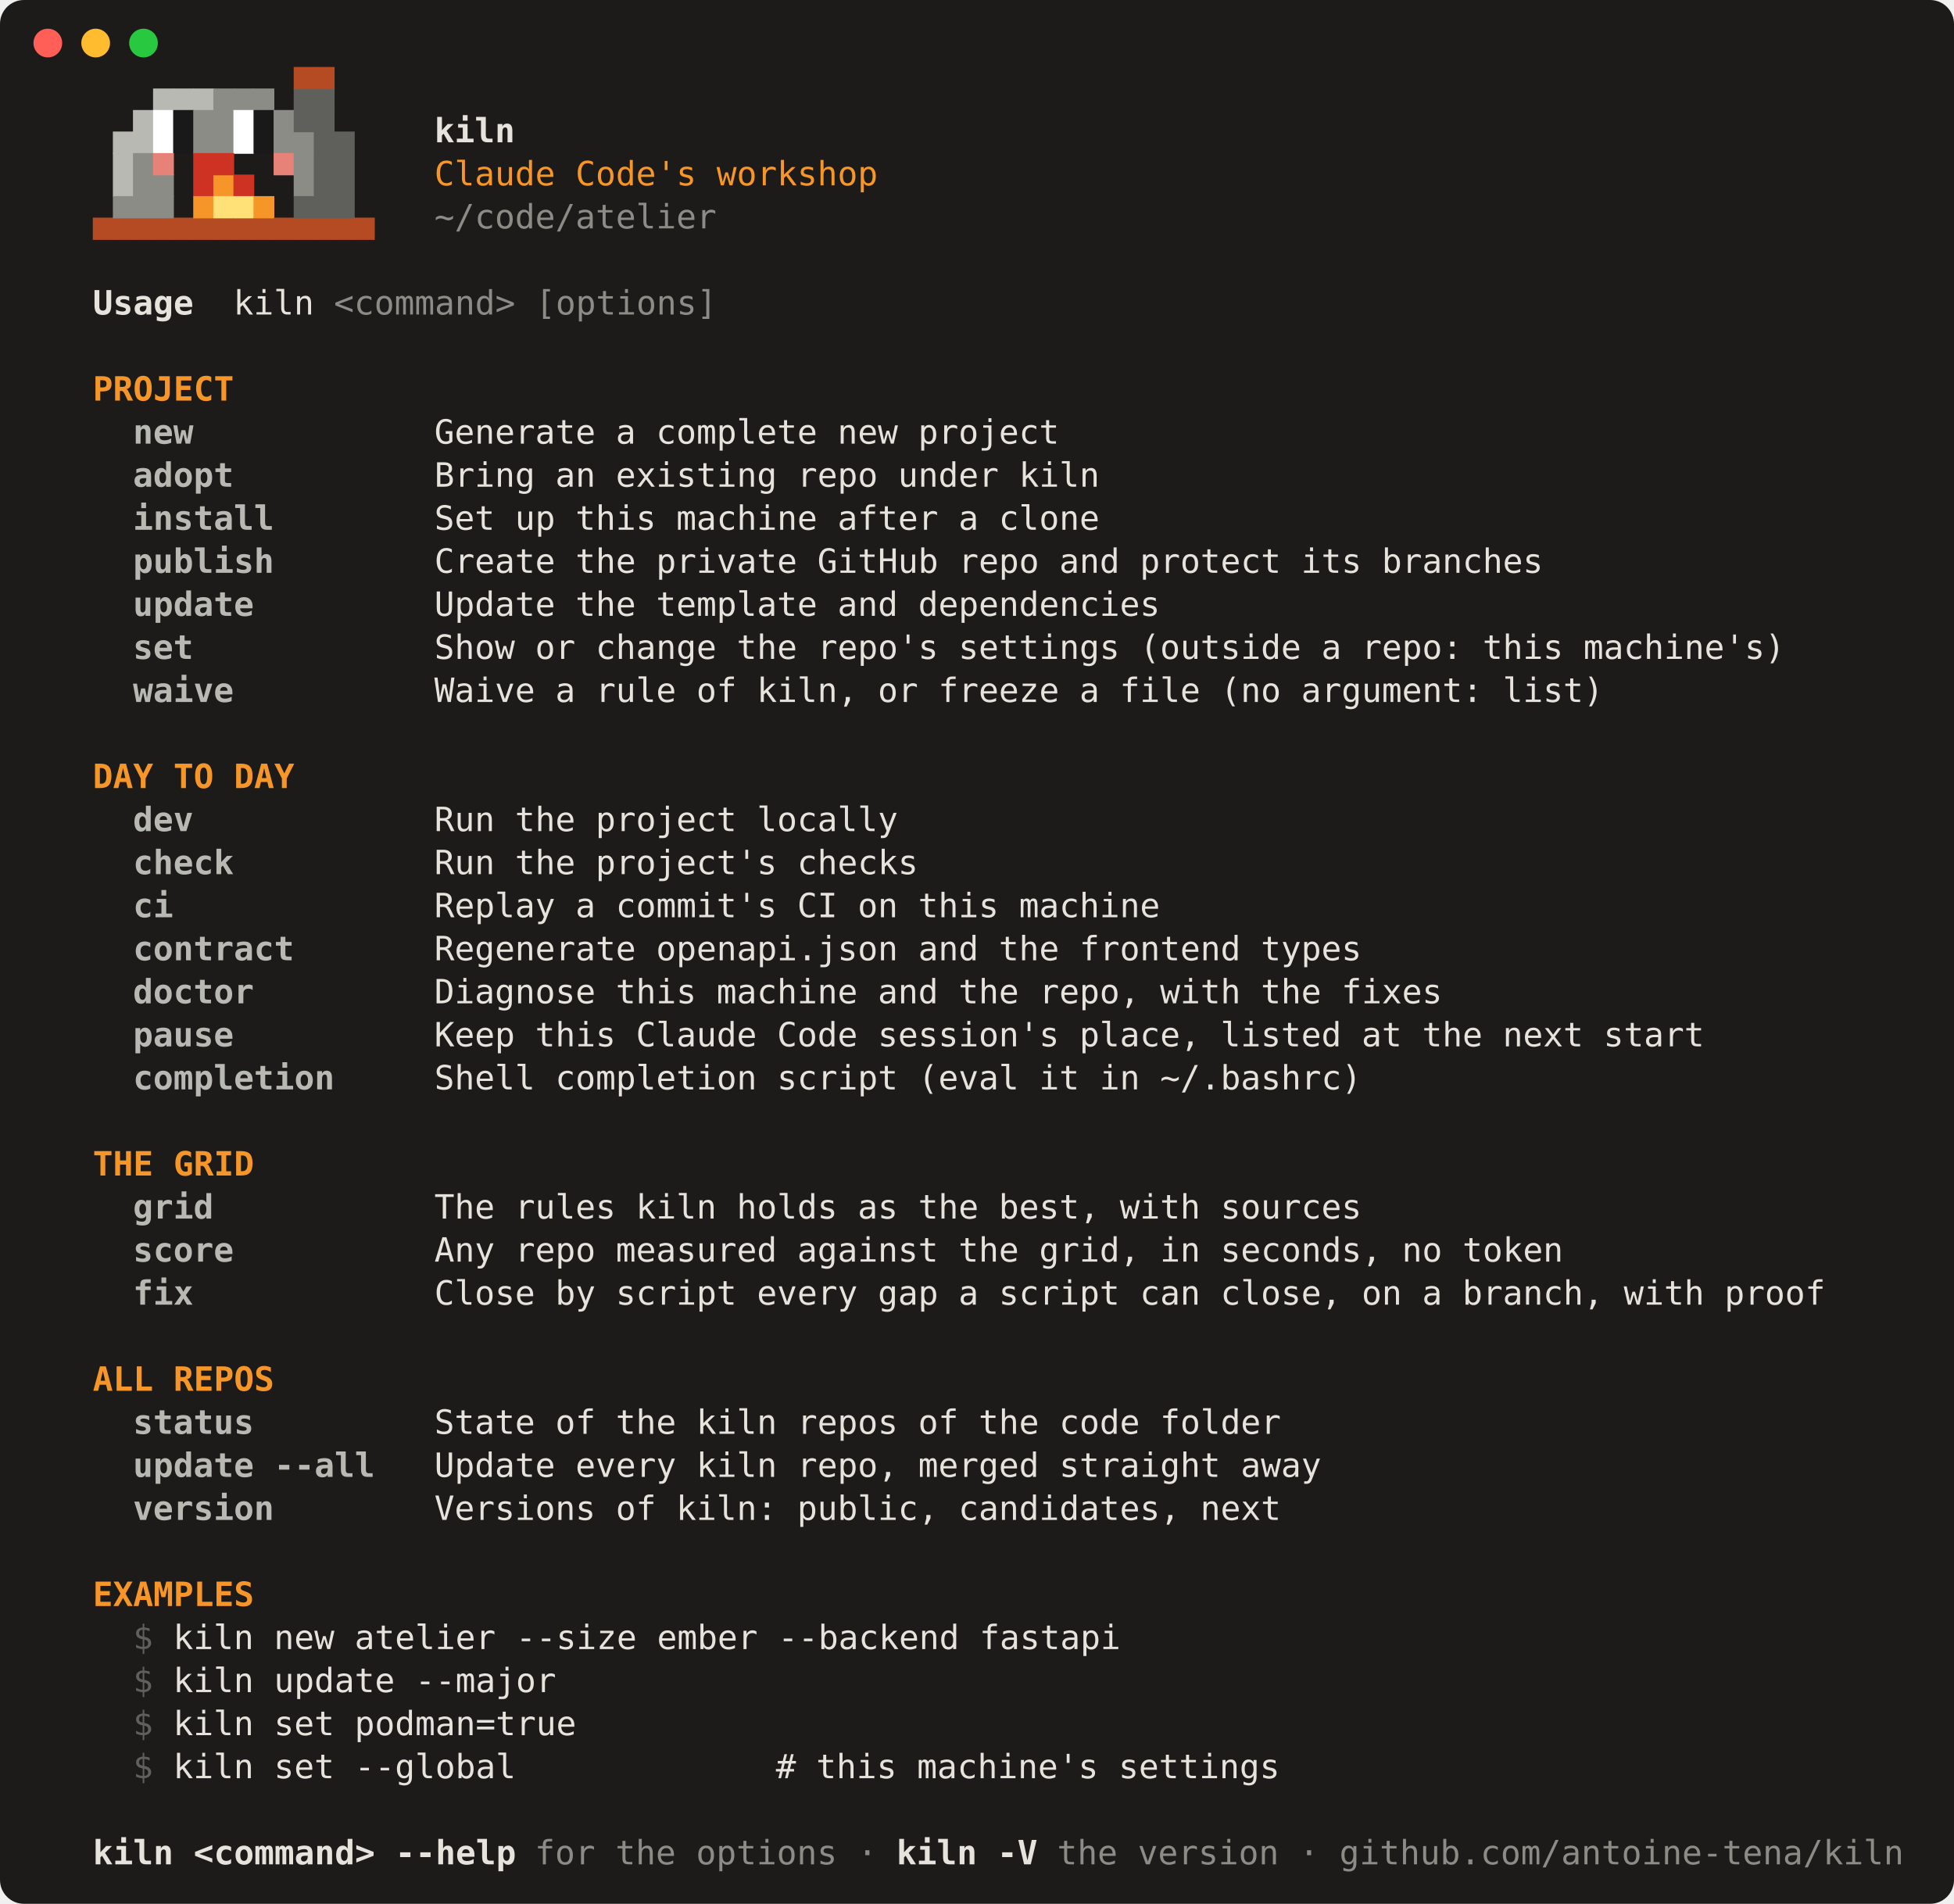
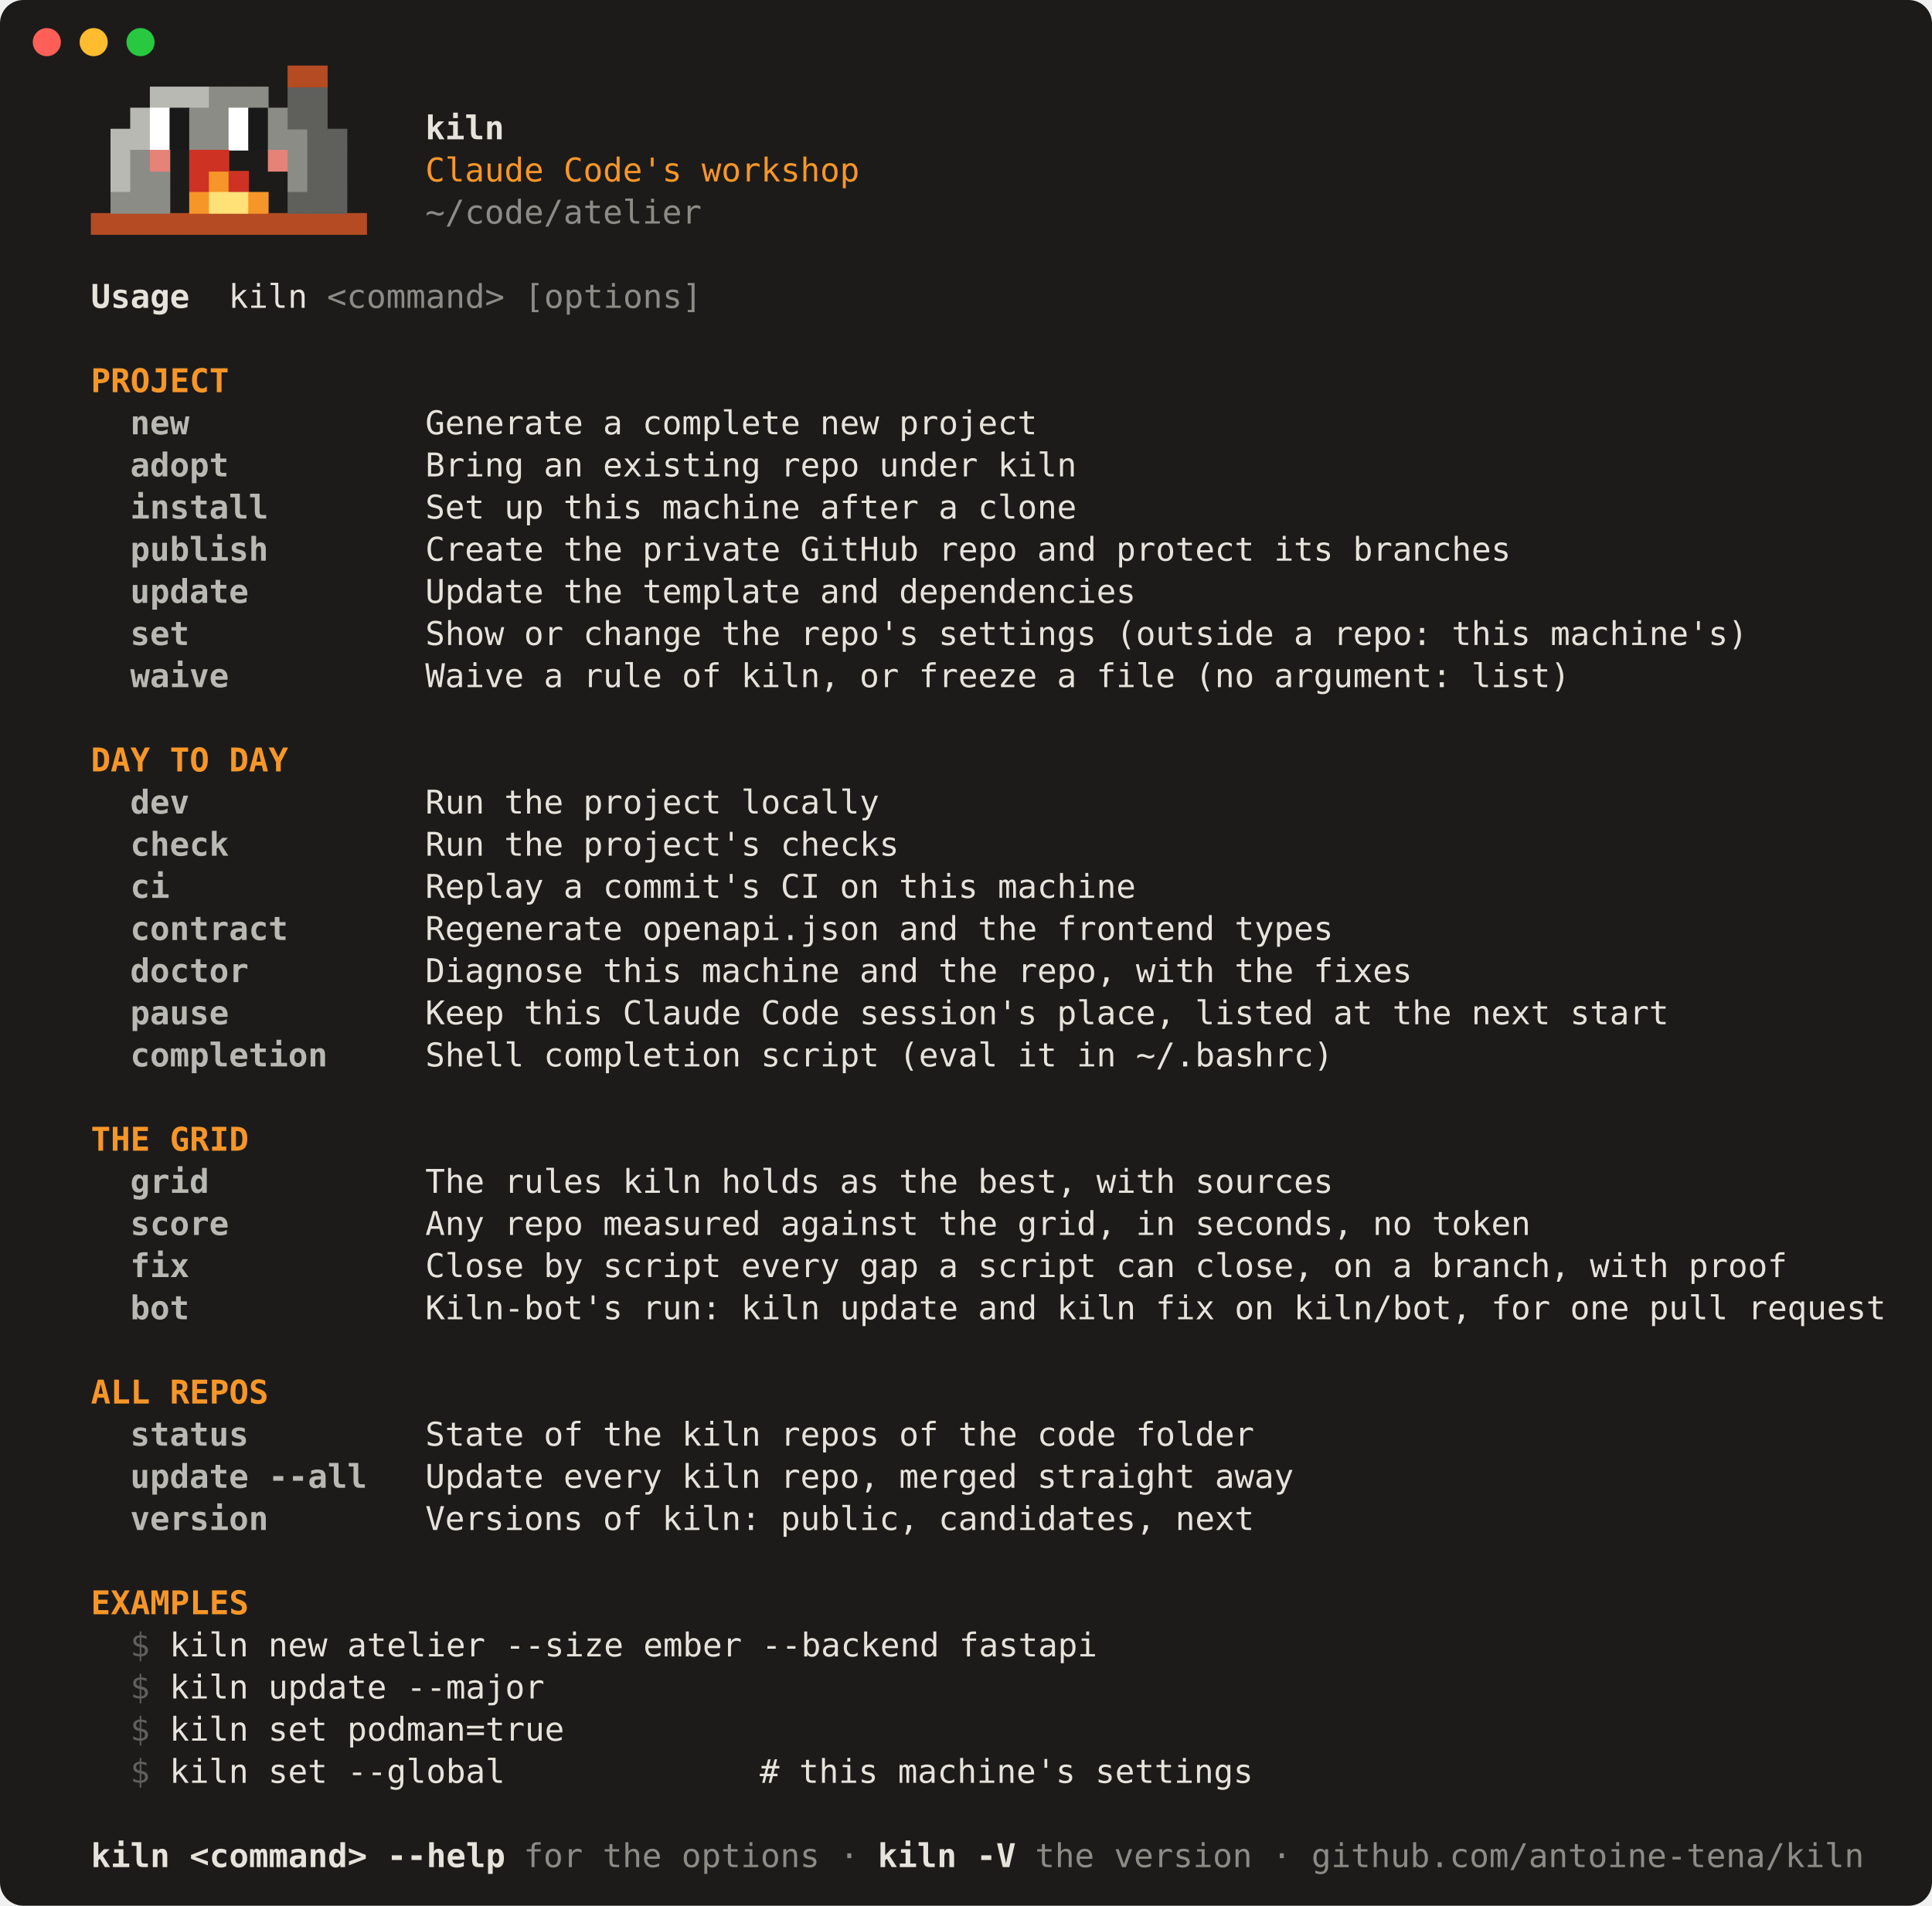
- <svg xmlns="http://www.w3.org/2000/svg" width="817" height="796" viewBox="0 0 817 796" role="img" aria-label="kiln welcome screen: the commands">
+ <svg xmlns="http://www.w3.org/2000/svg" width="825" height="814" viewBox="0 0 825 814" role="img" aria-label="kiln welcome screen: the commands">
  <rect width="100%" height="100%" rx="10" fill="#1c1b19" />
  <circle cx="20" cy="18" r="6" fill="#ff5f57" />
  <circle cx="40" cy="18" r="6" fill="#febc2e" />
  <circle cx="60" cy="18" r="6" fill="#28c840" />
  <g font-family="ui-monospace,SFMono-Regular,Menlo,Consolas,'DejaVu Sans Mono',monospace" font-size="14" fill="#e6e3dc" xml:space="preserve">
    <rect x="64.0" y="37" width="8.7" height="9.3" fill="#b9b9b4" />
    <rect x="72.4" y="37" width="8.7" height="9.3" fill="#b9b9b4" />
    <rect x="80.8" y="37" width="8.7" height="9.3" fill="#b9b9b4" />
    <rect x="89.2" y="37" width="8.7" height="9.3" fill="#8c8c87" />
    <rect x="97.6" y="37" width="8.7" height="9.3" fill="#8c8c87" />
    <rect x="106.0" y="37" width="8.7" height="9.3" fill="#8c8c87" />
    <rect x="122.8" y="37" width="8.7" height="9.3" fill="#5f5f5c" />
    <rect x="122.8" y="28" width="8.7" height="9.3" fill="#b44b23" />
    <rect x="131.2" y="37" width="8.7" height="9.3" fill="#5f5f5c" />
    <rect x="131.2" y="28" width="8.7" height="9.3" fill="#b44b23" />
    <rect x="47.2" y="55" width="8.7" height="9.3" fill="#b9b9b4" />
    <rect x="55.6" y="46" width="8.7" height="18.3" fill="#b9b9b4" />
    <rect x="64.0" y="46" width="8.7" height="18.3" fill="#ffffff" />
    <rect x="72.4" y="46" width="8.7" height="18.3" fill="#191919" />
    <rect x="80.8" y="46" width="8.7" height="18.3" fill="#8c8c87" />
    <rect x="89.2" y="46" width="8.7" height="18.3" fill="#8c8c87" />
    <rect x="97.6" y="46" width="8.7" height="18.3" fill="#ffffff" />
    <rect x="106.0" y="46" width="8.7" height="18.3" fill="#191919" />
    <rect x="114.4" y="46" width="8.7" height="18.3" fill="#8c8c87" />
    <rect x="122.8" y="55" width="8.7" height="9.3" fill="#8c8c87" />
    <rect x="122.8" y="46" width="8.7" height="9.3" fill="#5f5f5c" />
    <rect x="131.2" y="46" width="8.7" height="18.3" fill="#5f5f5c" />
    <rect x="139.6" y="55" width="8.7" height="9.3" fill="#5f5f5c" />
    <text x="181.6" y="59.5" textLength="33.6" font-weight="bold">kiln</text>
    <rect x="47.2" y="64" width="8.7" height="18.3" fill="#b9b9b4" />
    <rect x="55.6" y="64" width="8.7" height="18.3" fill="#8c8c87" />
    <rect x="64.0" y="73" width="8.7" height="9.3" fill="#8c8c87" />
    <rect x="64.0" y="64" width="8.7" height="9.3" fill="#e68278" />
    <rect x="80.8" y="64" width="8.7" height="18.3" fill="#cd3223" />
    <rect x="89.2" y="73" width="8.7" height="9.3" fill="#f79628" />
    <rect x="89.2" y="64" width="8.7" height="9.3" fill="#cd3223" />
    <rect x="97.6" y="73" width="8.7" height="9.3" fill="#cd3223" />
    <rect x="114.4" y="64" width="8.7" height="9.3" fill="#e68278" />
    <rect x="122.8" y="64" width="8.7" height="18.3" fill="#8c8c87" />
    <rect x="131.2" y="64" width="8.7" height="18.3" fill="#5f5f5c" />
    <rect x="139.6" y="64" width="8.7" height="18.3" fill="#5f5f5c" />
    <text x="181.6" y="77.5" textLength="184.8" fill="#f79628">Claude Code's workshop</text>
    <rect x="38.8" y="91" width="8.7" height="9.3" fill="#b44b23" />
    <rect x="47.2" y="91" width="8.7" height="9.3" fill="#b44b23" />
    <rect x="47.2" y="82" width="8.7" height="9.3" fill="#8c8c87" />
    <rect x="55.6" y="91" width="8.7" height="9.3" fill="#b44b23" />
    <rect x="55.6" y="82" width="8.7" height="9.3" fill="#8c8c87" />
    <rect x="64.0" y="91" width="8.7" height="9.3" fill="#b44b23" />
    <rect x="64.0" y="82" width="8.7" height="9.3" fill="#8c8c87" />
    <rect x="72.4" y="91" width="8.7" height="9.3" fill="#b44b23" />
    <rect x="80.8" y="91" width="8.7" height="9.3" fill="#b44b23" />
    <rect x="80.8" y="82" width="8.7" height="9.3" fill="#f79628" />
    <rect x="89.2" y="91" width="8.7" height="9.3" fill="#b44b23" />
    <rect x="89.2" y="82" width="8.7" height="9.3" fill="#ffe178" />
    <rect x="97.6" y="91" width="8.7" height="9.3" fill="#b44b23" />
    <rect x="97.6" y="82" width="8.7" height="9.3" fill="#ffe178" />
    <rect x="106.0" y="91" width="8.7" height="9.3" fill="#b44b23" />
    <rect x="106.0" y="82" width="8.7" height="9.3" fill="#f79628" />
    <rect x="114.4" y="91" width="8.7" height="9.3" fill="#b44b23" />
    <rect x="122.8" y="91" width="8.7" height="9.3" fill="#b44b23" />
    <rect x="122.8" y="82" width="8.7" height="9.3" fill="#5f5f5c" />
    <rect x="131.2" y="91" width="8.7" height="9.3" fill="#b44b23" />
    <rect x="131.2" y="82" width="8.7" height="9.3" fill="#5f5f5c" />
    <rect x="139.6" y="91" width="8.7" height="9.3" fill="#b44b23" />
    <rect x="139.6" y="82" width="8.7" height="9.3" fill="#5f5f5c" />
    <rect x="148.0" y="91" width="8.7" height="9.3" fill="#b44b23" />
    <text x="181.6" y="95.5" textLength="117.6" fill="#8c8c87">~/code/atelier</text>
    <text x="38.8" y="131.5" textLength="42.0" font-weight="bold">Usage</text>
    <text x="97.6" y="131.5" textLength="33.6">kiln</text>
    <text x="139.6" y="131.5" textLength="159.6" fill="#8c8c87">&lt;command&gt; [options]</text>
    <text x="38.8" y="167.5" textLength="58.8" fill="#f79628" font-weight="bold">PROJECT</text>
    <text x="55.6" y="185.5" textLength="25.2" fill="#b9b9b4" font-weight="bold">new</text>
    <text x="181.6" y="185.5" textLength="260.4">Generate a complete new project</text>
    <text x="55.6" y="203.5" textLength="42.0" fill="#b9b9b4" font-weight="bold">adopt</text>
    <text x="181.6" y="203.5" textLength="277.2">Bring an existing repo under kiln</text>
    <text x="55.6" y="221.5" textLength="58.8" fill="#b9b9b4" font-weight="bold">install</text>
    <text x="181.6" y="221.5" textLength="277.2">Set up this machine after a clone</text>
    <text x="55.6" y="239.5" textLength="58.8" fill="#b9b9b4" font-weight="bold">publish</text>
    <text x="181.6" y="239.5" textLength="462.0">Create the private GitHub repo and protect its branches</text>
    <text x="55.6" y="257.5" textLength="50.4" fill="#b9b9b4" font-weight="bold">update</text>
    <text x="181.6" y="257.5" textLength="302.4">Update the template and dependencies</text>
    <text x="55.6" y="275.5" textLength="25.2" fill="#b9b9b4" font-weight="bold">set</text>
    <text x="181.6" y="275.5" textLength="562.8">Show or change the repo's settings (outside a repo: this machine's)</text>
    <text x="55.6" y="293.5" textLength="42.0" fill="#b9b9b4" font-weight="bold">waive</text>
    <text x="181.6" y="293.5" textLength="487.2">Waive a rule of kiln, or freeze a file (no argument: list)</text>
    <text x="38.8" y="329.5" textLength="84.0" fill="#f79628" font-weight="bold">DAY TO DAY</text>
    <text x="55.6" y="347.5" textLength="25.2" fill="#b9b9b4" font-weight="bold">dev</text>
    <text x="181.6" y="347.5" textLength="193.2">Run the project locally</text>
    <text x="55.6" y="365.5" textLength="42.0" fill="#b9b9b4" font-weight="bold">check</text>
    <text x="181.6" y="365.5" textLength="201.6">Run the project's checks</text>
    <text x="55.6" y="383.5" textLength="16.8" fill="#b9b9b4" font-weight="bold">ci</text>
    <text x="181.6" y="383.5" textLength="302.4">Replay a commit's CI on this machine</text>
    <text x="55.6" y="401.5" textLength="67.2" fill="#b9b9b4" font-weight="bold">contract</text>
    <text x="181.6" y="401.5" textLength="386.4">Regenerate openapi.json and the frontend types</text>
    <text x="55.6" y="419.5" textLength="50.4" fill="#b9b9b4" font-weight="bold">doctor</text>
    <text x="181.6" y="419.5" textLength="420.0">Diagnose this machine and the repo, with the fixes</text>
    <text x="55.6" y="437.5" textLength="42.0" fill="#b9b9b4" font-weight="bold">pause</text>
    <text x="181.6" y="437.5" textLength="529.2">Keep this Claude Code session's place, listed at the next start</text>
    <text x="55.6" y="455.5" textLength="84.0" fill="#b9b9b4" font-weight="bold">completion</text>
    <text x="181.6" y="455.5" textLength="386.4">Shell completion script (eval it in ~/.bashrc)</text>
    <text x="38.8" y="491.5" textLength="67.2" fill="#f79628" font-weight="bold">THE GRID</text>
    <text x="55.6" y="509.5" textLength="33.6" fill="#b9b9b4" font-weight="bold">grid</text>
    <text x="181.6" y="509.5" textLength="386.4">The rules kiln holds as the best, with sources</text>
    <text x="55.6" y="527.5" textLength="42.0" fill="#b9b9b4" font-weight="bold">score</text>
    <text x="181.6" y="527.5" textLength="470.4">Any repo measured against the grid, in seconds, no token</text>
    <text x="55.6" y="545.5" textLength="25.2" fill="#b9b9b4" font-weight="bold">fix</text>
    <text x="181.6" y="545.5" textLength="579.6">Close by script every gap a script can close, on a branch, with proof</text>
-     <text x="38.8" y="581.5" textLength="75.6" fill="#f79628" font-weight="bold">ALL REPOS</text>
-     <text x="55.6" y="599.5" textLength="50.4" fill="#b9b9b4" font-weight="bold">status</text>
-     <text x="181.6" y="599.5" textLength="352.8">State of the kiln repos of the code folder</text>
-     <text x="55.6" y="617.5" textLength="100.8" fill="#b9b9b4" font-weight="bold">update --all</text>
-     <text x="181.6" y="617.5" textLength="369.6">Update every kiln repo, merged straight away</text>
-     <text x="55.6" y="635.5" textLength="58.8" fill="#b9b9b4" font-weight="bold">version</text>
-     <text x="181.6" y="635.5" textLength="352.8">Versions of kiln: public, candidates, next</text>
-     <text x="38.8" y="671.5" textLength="67.2" fill="#f79628" font-weight="bold">EXAMPLES</text>
-     <text x="55.6" y="689.5" textLength="8.4" fill="#5f5f5c">$</text>
-     <text x="72.4" y="689.5" textLength="394.8">kiln new atelier --size ember --backend fastapi</text>
+     <text x="55.6" y="563.5" textLength="25.2" fill="#b9b9b4" font-weight="bold">bot</text>
+     <text x="181.6" y="563.5" textLength="621.6">Kiln-bot's run: kiln update and kiln fix on kiln/bot, for one pull request</text>
+     <text x="38.8" y="599.5" textLength="75.6" fill="#f79628" font-weight="bold">ALL REPOS</text>
+     <text x="55.6" y="617.5" textLength="50.4" fill="#b9b9b4" font-weight="bold">status</text>
+     <text x="181.6" y="617.5" textLength="352.8">State of the kiln repos of the code folder</text>
+     <text x="55.6" y="635.5" textLength="100.8" fill="#b9b9b4" font-weight="bold">update --all</text>
+     <text x="181.6" y="635.5" textLength="369.6">Update every kiln repo, merged straight away</text>
+     <text x="55.6" y="653.5" textLength="58.8" fill="#b9b9b4" font-weight="bold">version</text>
+     <text x="181.6" y="653.5" textLength="352.8">Versions of kiln: public, candidates, next</text>
+     <text x="38.8" y="689.5" textLength="67.2" fill="#f79628" font-weight="bold">EXAMPLES</text>
    <text x="55.6" y="707.5" textLength="8.4" fill="#5f5f5c">$</text>
-     <text x="72.4" y="707.5" textLength="159.6">kiln update --major</text>
+     <text x="72.4" y="707.5" textLength="394.8">kiln new atelier --size ember --backend fastapi</text>
    <text x="55.6" y="725.5" textLength="8.4" fill="#5f5f5c">$</text>
-     <text x="72.4" y="725.5" textLength="168.0">kiln set podman=true</text>
+     <text x="72.4" y="725.5" textLength="159.6">kiln update --major</text>
    <text x="55.6" y="743.5" textLength="8.4" fill="#5f5f5c">$</text>
-     <text x="72.4" y="743.5" textLength="142.8">kiln set --global</text>
-     <text x="324.4" y="743.5" textLength="210.0"># this machine's settings</text>
-     <text x="38.8" y="779.5" textLength="176.4" font-weight="bold">kiln &lt;command&gt; --help</text>
-     <text x="223.6" y="779.5" textLength="142.8" fill="#8c8c87">for the options ·</text>
-     <text x="374.8" y="779.5" textLength="58.8" font-weight="bold">kiln -V</text>
-     <text x="442.0" y="779.5" textLength="352.8" fill="#8c8c87">the version · github.com/antoine-tena/kiln</text>
+     <text x="72.4" y="743.5" textLength="168.0">kiln set podman=true</text>
+     <text x="55.6" y="761.5" textLength="8.4" fill="#5f5f5c">$</text>
+     <text x="72.4" y="761.5" textLength="142.8">kiln set --global</text>
+     <text x="324.4" y="761.5" textLength="210.0"># this machine's settings</text>
+     <text x="38.8" y="797.5" textLength="176.4" font-weight="bold">kiln &lt;command&gt; --help</text>
+     <text x="223.6" y="797.5" textLength="142.8" fill="#8c8c87">for the options ·</text>
+     <text x="374.8" y="797.5" textLength="58.8" font-weight="bold">kiln -V</text>
+     <text x="442.0" y="797.5" textLength="352.8" fill="#8c8c87">the version · github.com/antoine-tena/kiln</text>
  </g>
</svg>
